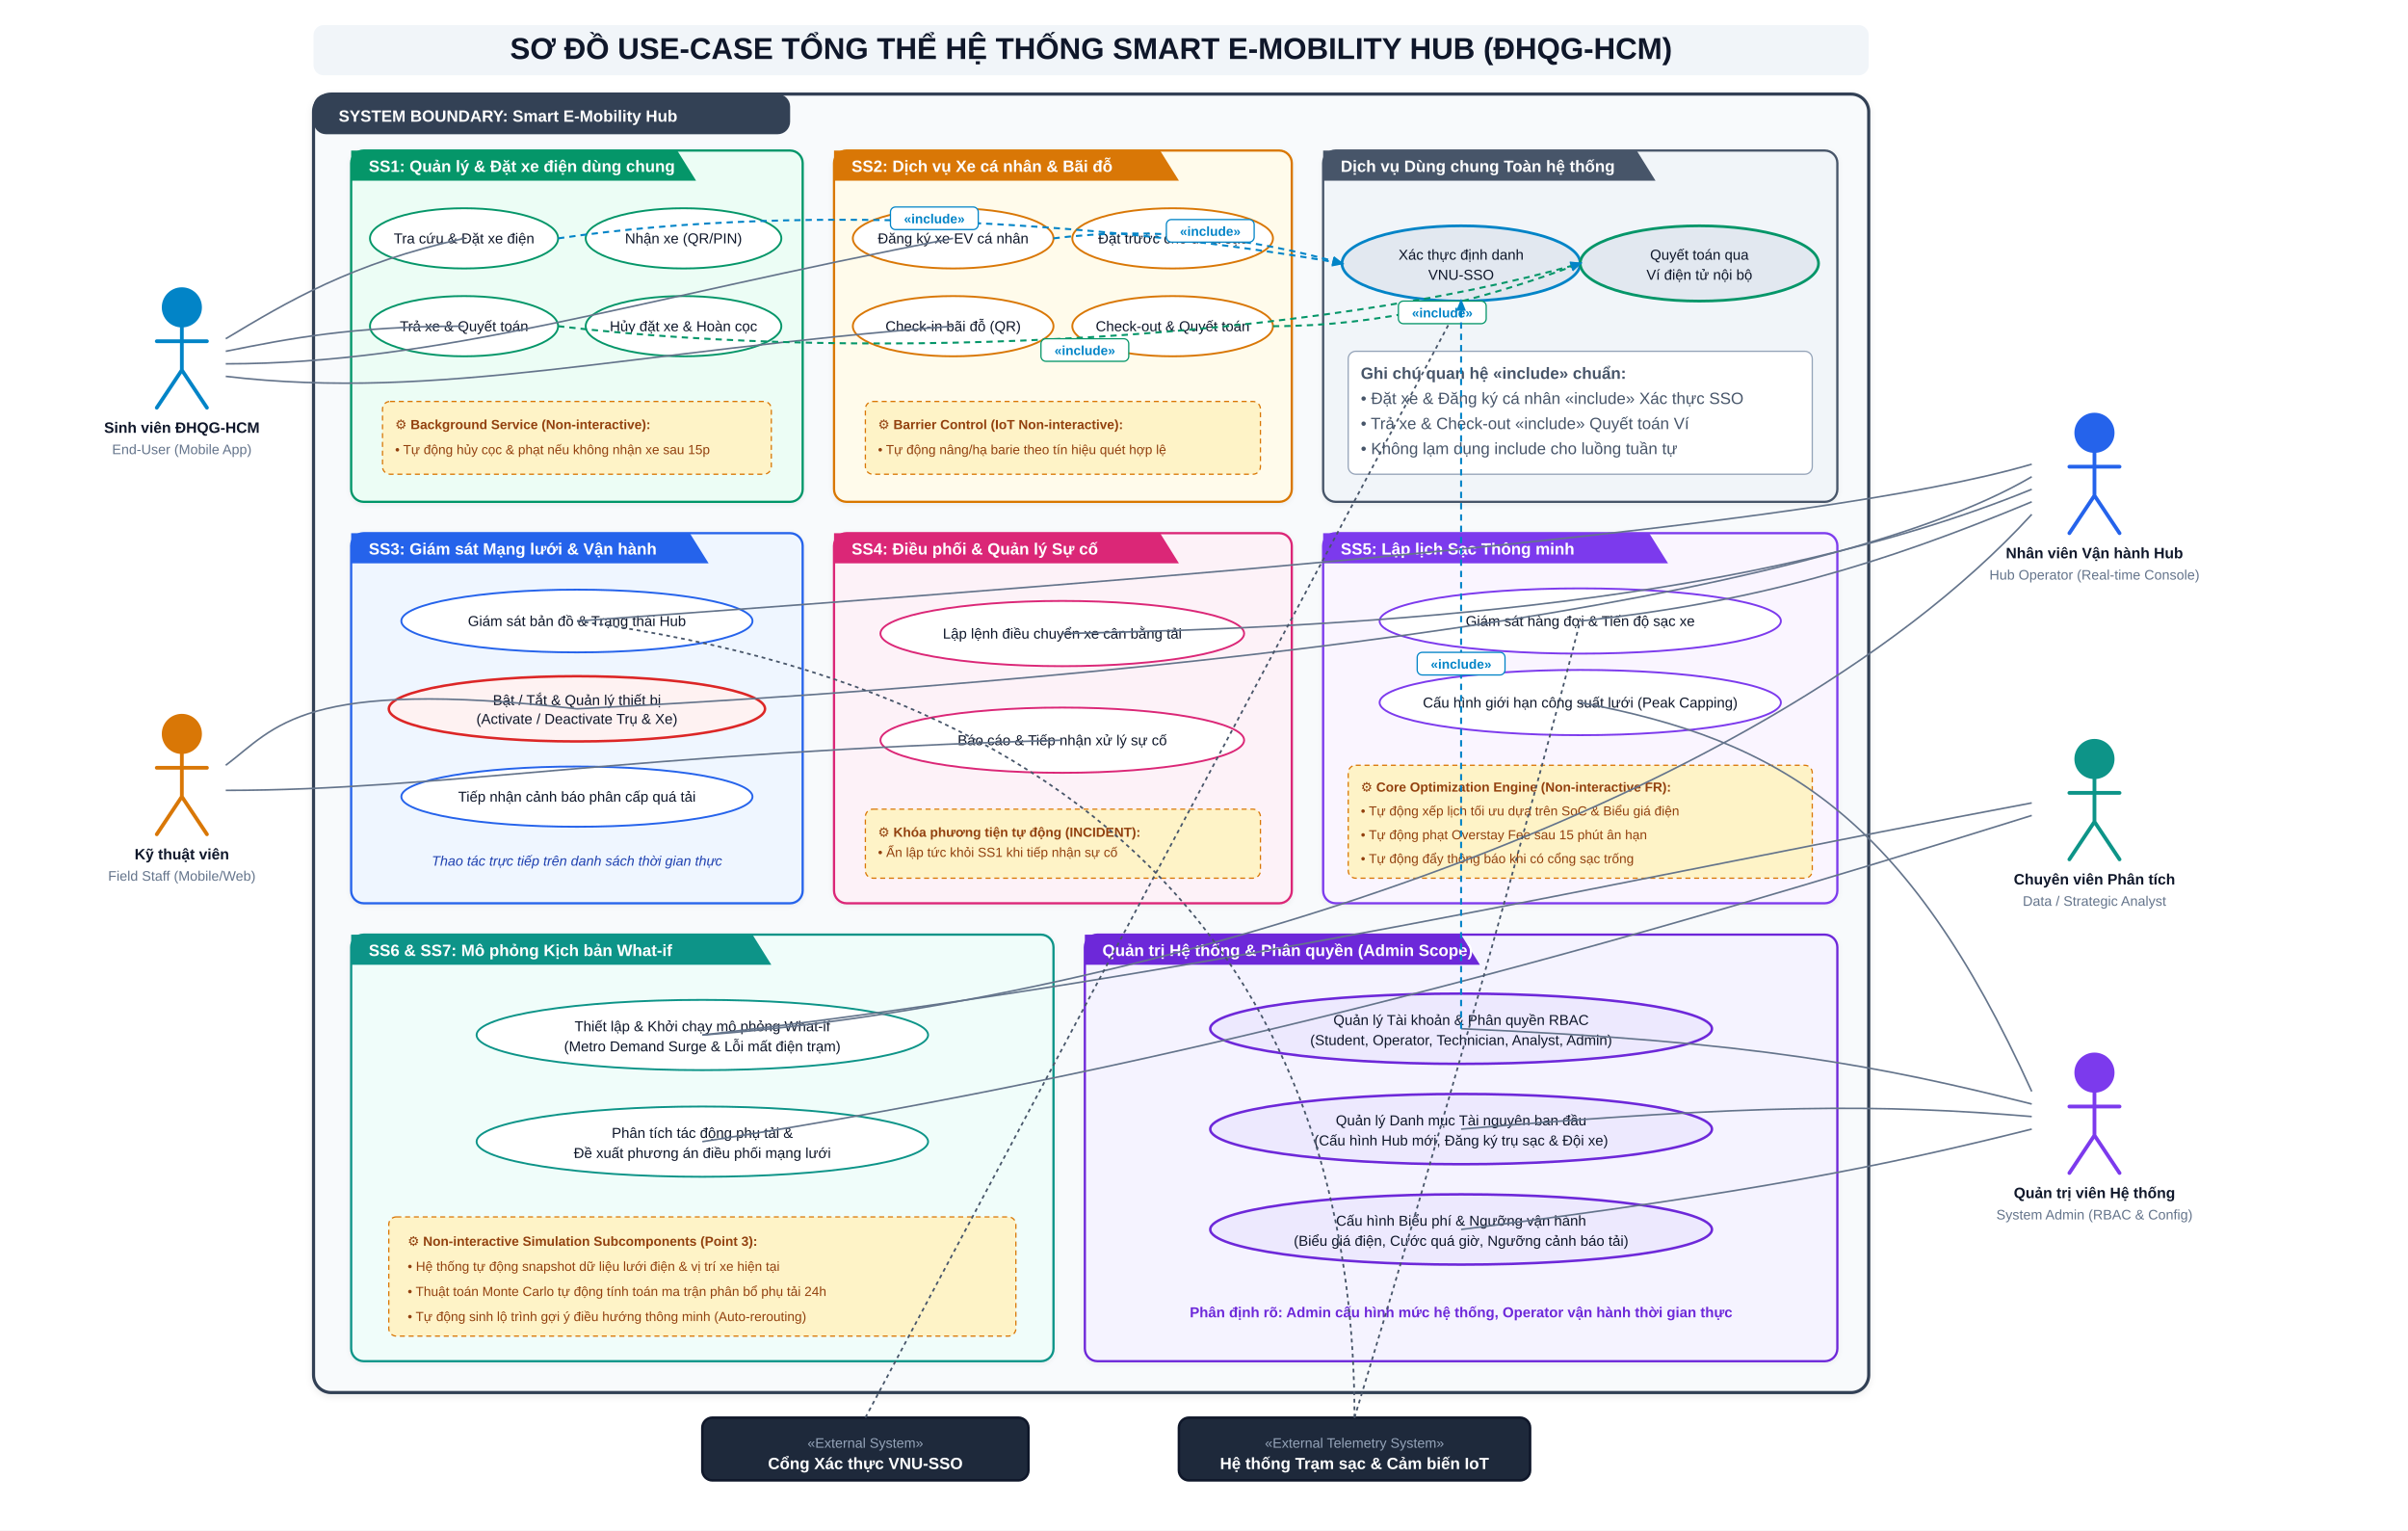
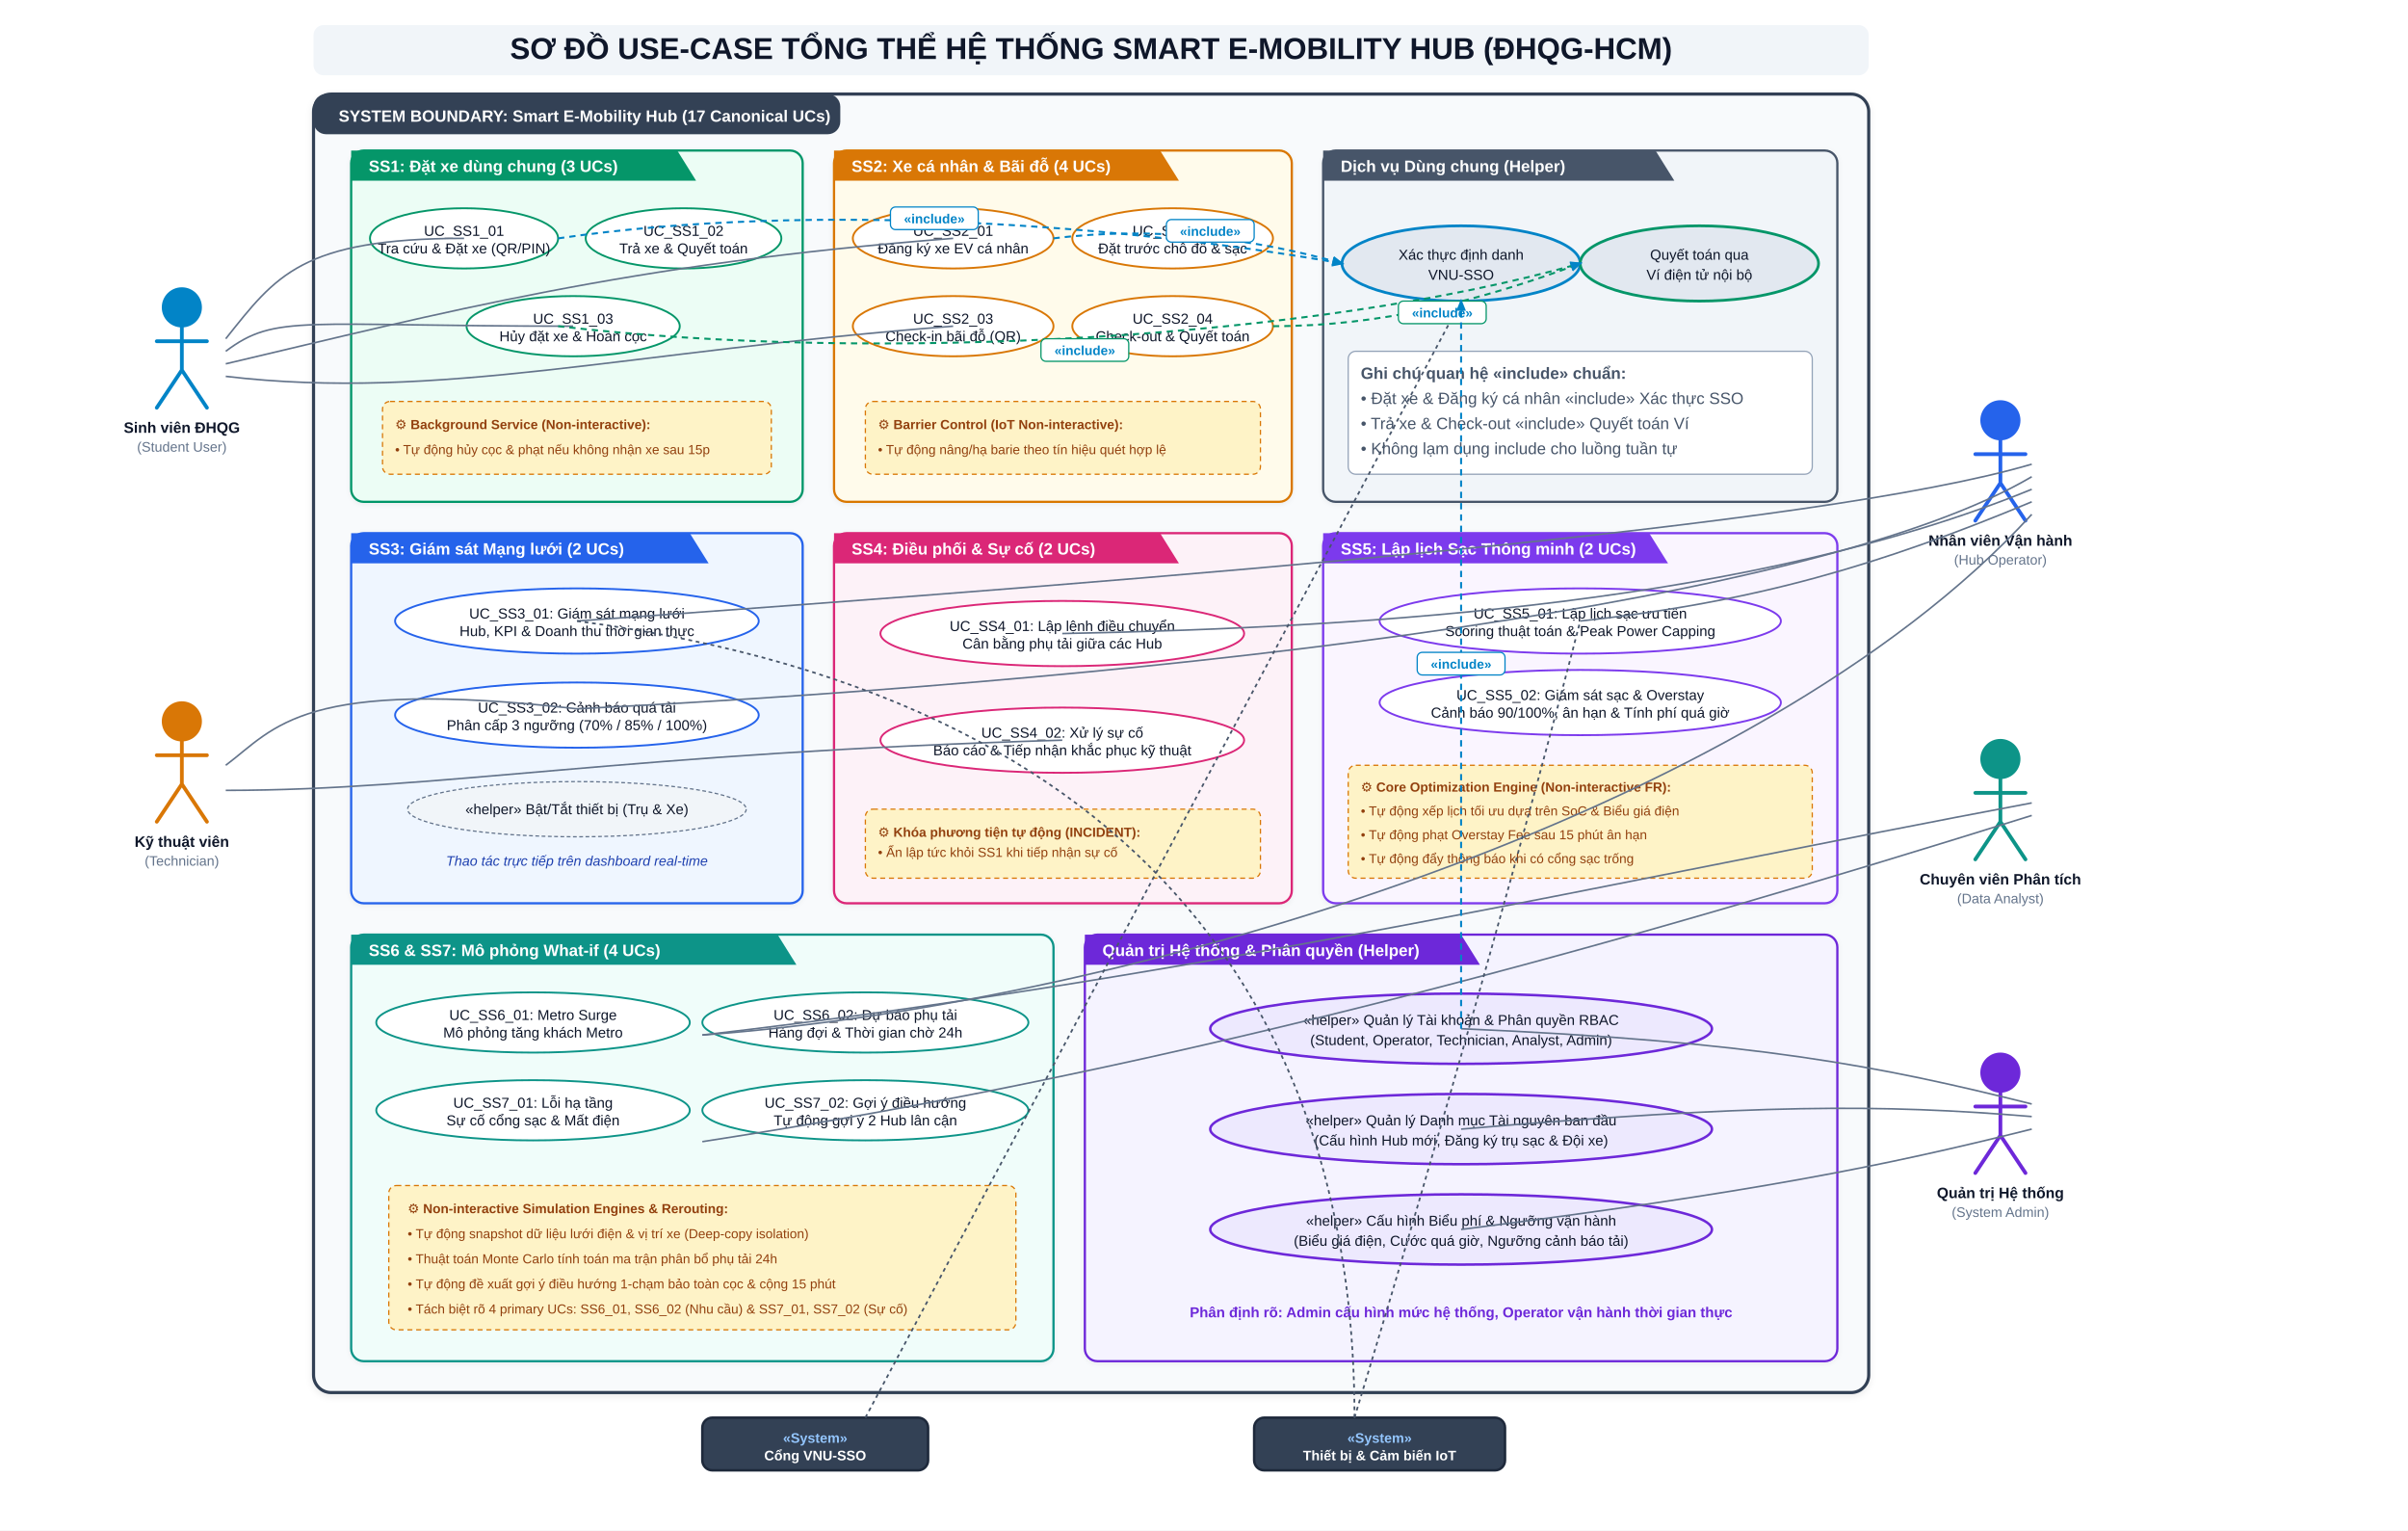
<svg xmlns="http://www.w3.org/2000/svg" viewBox="0 0 1920 1220" width="1920" height="1220">
  <defs>
    <style>
      .title { font-family: 'Segoe UI', Arial, sans-serif; font-size: 24px; font-weight: bold; fill: #0F172A; }
      .subtitle { font-family: 'Segoe UI', Arial, sans-serif; font-size: 13px; fill: #475569; }
      .pkg-title { font-family: 'Segoe UI', Arial, sans-serif; font-size: 13px; font-weight: bold; }
      .uc-text { font-family: 'Segoe UI', Arial, sans-serif; font-size: 11.5px; font-weight: 500; fill: #0F172A; text-anchor: middle; }
      .actor-name { font-family: 'Segoe UI', Arial, sans-serif; font-size: 12px; font-weight: bold; fill: #0F172A; text-anchor: middle; }
      .actor-role { font-family: 'Segoe UI', Arial, sans-serif; font-size: 11px; fill: #64748B; text-anchor: middle; }
      .note-text { font-family: 'Segoe UI', Arial, sans-serif; font-size: 10.5px; fill: #92400E; }
      .include-text { font-family: 'Segoe UI', Arial, sans-serif; font-size: 10.5px; font-weight: bold; fill: #0284C7; text-anchor: middle; }
    </style>
    <filter id="shadow" x="-5%" y="-5%" width="110%" height="110%">
      <feDropShadow dx="0" dy="2" stdDeviation="3" flood-opacity="0.08" />
    </filter>
    <filter id="card-shadow" x="-3%" y="-3%" width="106%" height="106%">
      <feDropShadow dx="0" dy="1" stdDeviation="2" flood-opacity="0.06" />
    </filter>
    <marker id="arrow" viewBox="0 0 10 10" refX="8" refY="5" markerWidth="6" markerHeight="6" orient="auto-start-reverse">
      <path d="M 0 1 L 10 5 L 0 9 z" fill="#0284C7" />
    </marker>
  </defs>
  <rect width="100%" height="100%" fill="#FFFFFF" />
  <rect x="250" y="20" width="1240" height="40" rx="8" fill="#F1F5F9" />
  <text x="870" y="47" class="title" text-anchor="middle">SƠ ĐỒ USE-CASE TỔNG THỂ HỆ THỐNG SMART E-MOBILITY HUB (ĐHQG-HCM)</text>
  <rect x="250" y="75" width="1240" height="1035" rx="14" fill="#F8FAFC" stroke="#334155" stroke-width="2.5" filter="url(#shadow)" />
-   <rect x="250" y="75" width="380" height="32" rx="10" fill="#334155" />
-   <text x="270" y="97" font-family="'Segoe UI', Arial" font-size="13" font-weight="bold" fill="#FFFFFF">SYSTEM BOUNDARY: Smart E-Mobility Hub</text>
+   <rect x="250" y="75" width="420" height="32" rx="10" fill="#334155" />
+   <text x="270" y="97" font-family="'Segoe UI', Arial" font-size="13" font-weight="bold" fill="#FFFFFF">SYSTEM BOUNDARY: Smart E-Mobility Hub (17 Canonical UCs)</text>
  <g transform="translate(280, 120)">
    <rect width="360" height="280" rx="10" fill="#ECFDF5" stroke="#059669" stroke-width="1.8" filter="url(#card-shadow)" />
    <path d="M 0 0 L 260 0 L 275 24 L 0 24 Z" fill="#059669" />
-     <text x="14" y="17" class="pkg-title" fill="#FFFFFF">SS1: Quản lý &amp; Đặt xe điện dùng chung</text>
+     <text x="14" y="17" class="pkg-title" fill="#FFFFFF">SS1: Đặt xe dùng chung (3 UCs)</text>
    <ellipse cx="90" cy="70" rx="75" ry="24" fill="#FFFFFF" stroke="#059669" stroke-width="1.5" />
-     <text x="90" y="74" class="uc-text">Tra cứu &amp; Đặt xe điện</text>
+     <text x="90" y="68" class="uc-text" font-weight="bold">UC_SS1_01</text>
+     <text x="90" y="82" class="uc-text" font-size="10">Tra cứu &amp; Đặt xe (QR/PIN)</text>
    <ellipse cx="265" cy="70" rx="78" ry="24" fill="#FFFFFF" stroke="#059669" stroke-width="1.5" />
-     <text x="265" y="74" class="uc-text">Nhận xe (QR/PIN)</text>
-     <ellipse cx="90" cy="140" rx="75" ry="24" fill="#FFFFFF" stroke="#059669" stroke-width="1.5" />
-     <text x="90" y="144" class="uc-text">Trả xe &amp; Quyết toán</text>
-     <ellipse cx="265" cy="140" rx="78" ry="24" fill="#FFFFFF" stroke="#059669" stroke-width="1.5" />
-     <text x="265" y="144" class="uc-text">Hủy đặt xe &amp; Hoàn cọc</text>
+     <text x="265" y="68" class="uc-text" font-weight="bold">UC_SS1_02</text>
+     <text x="265" y="82" class="uc-text" font-size="10">Trả xe &amp; Quyết toán</text>
+     <ellipse cx="177" cy="140" rx="85" ry="24" fill="#FFFFFF" stroke="#059669" stroke-width="1.5" />
+     <text x="177" y="138" class="uc-text" font-weight="bold">UC_SS1_03</text>
+     <text x="177" y="152" class="uc-text" font-size="10">Hủy đặt xe &amp; Hoàn cọc</text>
    <rect x="25" y="200" width="310" height="58" rx="6" fill="#FEF3C7" stroke="#D97706" stroke-dasharray="4 3" />
    <text x="35" y="222" class="note-text" font-weight="bold">⚙ Background Service (Non-interactive):</text>
    <text x="35" y="242" class="note-text">• Tự động hủy cọc &amp; phạt nếu không nhận xe sau 15p</text>
  </g>
  <g transform="translate(665, 120)">
    <rect width="365" height="280" rx="10" fill="#FFFBEB" stroke="#D97706" stroke-width="1.8" filter="url(#card-shadow)" />
    <path d="M 0 0 L 260 0 L 275 24 L 0 24 Z" fill="#D97706" />
-     <text x="14" y="17" class="pkg-title" fill="#FFFFFF">SS2: Dịch vụ Xe cá nhân &amp; Bãi đỗ</text>
+     <text x="14" y="17" class="pkg-title" fill="#FFFFFF">SS2: Xe cá nhân &amp; Bãi đỗ (4 UCs)</text>
    <ellipse cx="95" cy="70" rx="80" ry="24" fill="#FFFFFF" stroke="#D97706" stroke-width="1.5" />
-     <text x="95" y="74" class="uc-text">Đăng ký xe EV cá nhân</text>
+     <text x="95" y="68" class="uc-text" font-weight="bold">UC_SS2_01</text>
+     <text x="95" y="82" class="uc-text" font-size="10">Đăng ký xe EV cá nhân</text>
    <ellipse cx="270" cy="70" rx="80" ry="24" fill="#FFFFFF" stroke="#D97706" stroke-width="1.5" />
-     <text x="270" y="74" class="uc-text">Đặt trước chỗ đỗ &amp; sạc</text>
+     <text x="270" y="68" class="uc-text" font-weight="bold">UC_SS2_02</text>
+     <text x="270" y="82" class="uc-text" font-size="10">Đặt trước chỗ đỗ &amp; sạc</text>
    <ellipse cx="95" cy="140" rx="80" ry="24" fill="#FFFFFF" stroke="#D97706" stroke-width="1.5" />
-     <text x="95" y="144" class="uc-text">Check-in bãi đỗ (QR)</text>
+     <text x="95" y="138" class="uc-text" font-weight="bold">UC_SS2_03</text>
+     <text x="95" y="152" class="uc-text" font-size="10">Check-in bãi đỗ (QR)</text>
    <ellipse cx="270" cy="140" rx="80" ry="24" fill="#FFFFFF" stroke="#D97706" stroke-width="1.5" />
-     <text x="270" y="144" class="uc-text">Check-out &amp; Quyết toán</text>
+     <text x="270" y="138" class="uc-text" font-weight="bold">UC_SS2_04</text>
+     <text x="270" y="152" class="uc-text" font-size="10">Check-out &amp; Quyết toán</text>
    <rect x="25" y="200" width="315" height="58" rx="6" fill="#FEF3C7" stroke="#D97706" stroke-dasharray="4 3" />
    <text x="35" y="222" class="note-text" font-weight="bold">⚙ Barrier Control (IoT Non-interactive):</text>
    <text x="35" y="242" class="note-text">• Tự động nâng/hạ barie theo tín hiệu quét hợp lệ</text>
  </g>
  <g transform="translate(1055, 120)">
    <rect width="410" height="280" rx="10" fill="#F1F5F9" stroke="#475569" stroke-width="1.8" filter="url(#card-shadow)" />
-     <path d="M 0 0 L 250 0 L 265 24 L 0 24 Z" fill="#475569" />
-     <text x="14" y="17" class="pkg-title" fill="#FFFFFF">Dịch vụ Dùng chung Toàn hệ thống</text>
+     <path d="M 0 0 L 265 0 L 280 24 L 0 24 Z" fill="#475569" />
+     <text x="14" y="17" class="pkg-title" fill="#FFFFFF">Dịch vụ Dùng chung (Helper)</text>
    <ellipse cx="110" cy="90" rx="95" ry="30" fill="#E2E8F0" stroke="#0284C7" stroke-width="2.2" />
    <text x="110" y="87" class="uc-text" font-weight="bold" fill="#0369A1">Xác thực định danh</text>
    <text x="110" y="103" class="uc-text" font-weight="bold" fill="#0369A1">VNU-SSO</text>
    <ellipse cx="300" cy="90" rx="95" ry="30" fill="#E2E8F0" stroke="#059669" stroke-width="2.2" />
    <text x="300" y="87" class="uc-text" font-weight="bold" fill="#065F46">Quyết toán qua</text>
    <text x="300" y="103" class="uc-text" font-weight="bold" fill="#065F46">Ví điện tử nội bộ</text>
    <rect x="20" y="160" width="370" height="98" rx="6" fill="#FFFFFF" stroke="#94A3B8" />
    <text x="30" y="182" class="subtitle" font-weight="bold">Ghi chú quan hệ «include» chuẩn:</text>
    <text x="30" y="202" class="subtitle">• Đặt xe &amp; Đăng ký cá nhân «include» Xác thực SSO</text>
    <text x="30" y="222" class="subtitle">• Trả xe &amp; Check-out «include» Quyết toán Ví</text>
    <text x="30" y="242" class="subtitle">• Không lạm dụng include cho luồng tuần tự</text>
  </g>
  <g transform="translate(280, 425)">
    <rect width="360" height="295" rx="10" fill="#EFF6FF" stroke="#2563EB" stroke-width="1.8" filter="url(#card-shadow)" />
    <path d="M 0 0 L 270 0 L 285 24 L 0 24 Z" fill="#2563EB" />
-     <text x="14" y="17" class="pkg-title" fill="#FFFFFF">SS3: Giám sát Mạng lưới &amp; Vận hành</text>
-     <ellipse cx="180" cy="70" rx="140" ry="25" fill="#FFFFFF" stroke="#2563EB" stroke-width="1.5" />
-     <text x="180" y="74" class="uc-text">Giám sát bản đồ &amp; Trạng thái Hub</text>
-     <ellipse cx="180" cy="140" rx="150" ry="26" fill="#FEF2F2" stroke="#DC2626" stroke-width="2" />
-     <text x="180" y="137" class="uc-text" font-weight="bold" fill="#991B1B">Bật / Tắt &amp; Quản lý thiết bị</text>
-     <text x="180" y="152" class="uc-text" fill="#991B1B">(Activate / Deactivate Trụ &amp; Xe)</text>
-     <ellipse cx="180" cy="210" rx="140" ry="24" fill="#FFFFFF" stroke="#2563EB" stroke-width="1.5" />
-     <text x="180" y="214" class="uc-text">Tiếp nhận cảnh báo phân cấp quá tải</text>
-     <text x="180" y="265" font-family="'Segoe UI', Arial" font-size="11" fill="#1E40AF" text-anchor="middle" font-style="italic">Thao tác trực tiếp trên danh sách thời gian thực</text>
+     <text x="14" y="17" class="pkg-title" fill="#FFFFFF">SS3: Giám sát Mạng lưới (2 UCs)</text>
+     <ellipse cx="180" cy="70" rx="145" ry="26" fill="#FFFFFF" stroke="#2563EB" stroke-width="1.5" />
+     <text x="180" y="68" class="uc-text" font-weight="bold">UC_SS3_01: Giám sát mạng lưới</text>
+     <text x="180" y="82" class="uc-text" font-size="10">Hub, KPI &amp; Doanh thu thời gian thực</text>
+     <ellipse cx="180" cy="145" rx="145" ry="26" fill="#FFFFFF" stroke="#2563EB" stroke-width="1.5" />
+     <text x="180" y="143" class="uc-text" font-weight="bold">UC_SS3_02: Cảnh báo quá tải</text>
+     <text x="180" y="157" class="uc-text" font-size="10">Phân cấp 3 ngưỡng (70% / 85% / 100%)</text>
+     <ellipse cx="180" cy="220" rx="135" ry="22" fill="#F1F5F9" stroke="#64748B" stroke-dasharray="3 2" />
+     <text x="180" y="224" class="uc-text" font-size="10.5" fill="#475569">«helper» Bật/Tắt thiết bị (Trụ &amp; Xe)</text>
+     <text x="180" y="265" font-family="'Segoe UI', Arial" font-size="11" fill="#1E40AF" text-anchor="middle" font-style="italic">Thao tác trực tiếp trên dashboard real-time</text>
  </g>
  <g transform="translate(665, 425)">
    <rect width="365" height="295" rx="10" fill="#FDF2F8" stroke="#DB2777" stroke-width="1.8" filter="url(#card-shadow)" />
    <path d="M 0 0 L 260 0 L 275 24 L 0 24 Z" fill="#DB2777" />
-     <text x="14" y="17" class="pkg-title" fill="#FFFFFF">SS4: Điều phối &amp; Quản lý Sự cố</text>
+     <text x="14" y="17" class="pkg-title" fill="#FFFFFF">SS4: Điều phối &amp; Sự cố (2 UCs)</text>
    <ellipse cx="182" cy="80" rx="145" ry="26" fill="#FFFFFF" stroke="#DB2777" stroke-width="1.5" />
-     <text x="182" y="84" class="uc-text">Lập lệnh điều chuyển xe cân bằng tải</text>
+     <text x="182" y="78" class="uc-text" font-weight="bold">UC_SS4_01: Lập lệnh điều chuyển</text>
+     <text x="182" y="92" class="uc-text" font-size="10">Cân bằng phụ tải giữa các Hub</text>
    <ellipse cx="182" cy="165" rx="145" ry="26" fill="#FFFFFF" stroke="#DB2777" stroke-width="1.5" />
-     <text x="182" y="169" class="uc-text">Báo cáo &amp; Tiếp nhận xử lý sự cố</text>
+     <text x="182" y="163" class="uc-text" font-weight="bold">UC_SS4_02: Xử lý sự cố</text>
+     <text x="182" y="177" class="uc-text" font-size="10">Báo cáo &amp; Tiếp nhận khắc phục kỹ thuật</text>
    <rect x="25" y="220" width="315" height="55" rx="6" fill="#FEF3C7" stroke="#D97706" stroke-dasharray="4 3" />
    <text x="35" y="242" class="note-text" font-weight="bold">⚙ Khóa phương tiện tự động (INCIDENT):</text>
    <text x="35" y="258" class="note-text">• Ẩn lập tức khỏi SS1 khi tiếp nhận sự cố</text>
  </g>
  <g transform="translate(1055, 425)">
    <rect width="410" height="295" rx="10" fill="#FAF5FF" stroke="#7C3AED" stroke-width="1.8" filter="url(#card-shadow)" />
    <path d="M 0 0 L 260 0 L 275 24 L 0 24 Z" fill="#7C3AED" />
-     <text x="14" y="17" class="pkg-title" fill="#FFFFFF">SS5: Lập lịch Sạc Thông minh</text>
+     <text x="14" y="17" class="pkg-title" fill="#FFFFFF">SS5: Lập lịch Sạc Thông minh (2 UCs)</text>
    <ellipse cx="205" cy="70" rx="160" ry="26" fill="#FFFFFF" stroke="#7C3AED" stroke-width="1.5" />
-     <text x="205" y="74" class="uc-text">Giám sát hàng đợi &amp; Tiến độ sạc xe</text>
+     <text x="205" y="68" class="uc-text" font-weight="bold">UC_SS5_01: Lập lịch sạc ưu tiên</text>
+     <text x="205" y="82" class="uc-text" font-size="10">Scoring thuật toán &amp; Peak Power Capping</text>
    <ellipse cx="205" cy="135" rx="160" ry="26" fill="#FFFFFF" stroke="#7C3AED" stroke-width="1.5" />
-     <text x="205" y="139" class="uc-text">Cấu hình giới hạn công suất lưới (Peak Capping)</text>
+     <text x="205" y="133" class="uc-text" font-weight="bold">UC_SS5_02: Giám sát sạc &amp; Overstay</text>
+     <text x="205" y="147" class="uc-text" font-size="10">Cảnh báo 90/100%, ân hạn &amp; Tính phí quá giờ</text>
    <rect x="20" y="185" width="370" height="90" rx="6" fill="#FEF3C7" stroke="#D97706" stroke-dasharray="4 3" />
    <text x="30" y="206" class="note-text" font-weight="bold">⚙ Core Optimization Engine (Non-interactive FR):</text>
    <text x="30" y="225" class="note-text">• Tự động xếp lịch tối ưu dựa trên SoC &amp; Biểu giá điện</text>
    <text x="30" y="244" class="note-text">• Tự động phạt Overstay Fee sau 15 phút ân hạn</text>
    <text x="30" y="263" class="note-text">• Tự động đẩy thông báo khi có cổng sạc trống</text>
  </g>
  <g transform="translate(280, 745)">
    <rect width="560" height="340" rx="10" fill="#F0FDFA" stroke="#0D9488" stroke-width="1.8" filter="url(#card-shadow)" />
-     <path d="M 0 0 L 320 0 L 335 24 L 0 24 Z" fill="#0D9488" />
-     <text x="14" y="17" class="pkg-title" fill="#FFFFFF">SS6 &amp; SS7: Mô phỏng Kịch bản What-if</text>
-     <ellipse cx="280" cy="80" rx="180" ry="28" fill="#FFFFFF" stroke="#0D9488" stroke-width="1.5" />
-     <text x="280" y="77" class="uc-text" font-weight="bold">Thiết lập &amp; Khởi chạy mô phỏng What-if</text>
-     <text x="280" y="93" class="uc-text" fill="#0F766E">(Metro Demand Surge &amp; Lỗi mất điện trạm)</text>
-     <ellipse cx="280" cy="165" rx="180" ry="28" fill="#FFFFFF" stroke="#0D9488" stroke-width="1.5" />
-     <text x="280" y="162" class="uc-text" font-weight="bold">Phân tích tác động phụ tải &amp;</text>
-     <text x="280" y="178" class="uc-text" fill="#0F766E">Đề xuất phương án điều phối mạng lưới</text>
-     <rect x="30" y="225" width="500" height="95" rx="6" fill="#FEF3C7" stroke="#D97706" stroke-dasharray="4 3" />
-     <text x="45" y="248" class="note-text" font-weight="bold">⚙ Non-interactive Simulation Subcomponents (Point 3):</text>
-     <text x="45" y="268" class="note-text">• Hệ thống tự động snapshot dữ liệu lưới điện &amp; vị trí xe hiện tại</text>
-     <text x="45" y="288" class="note-text">• Thuật toán Monte Carlo tự động tính toán ma trận phân bổ phụ tải 24h</text>
-     <text x="45" y="308" class="note-text">• Tự động sinh lộ trình gợi ý điều hướng thông minh (Auto-rerouting)</text>
+     <path d="M 0 0 L 340 0 L 355 24 L 0 24 Z" fill="#0D9488" />
+     <text x="14" y="17" class="pkg-title" fill="#FFFFFF">SS6 &amp; SS7: Mô phỏng What-if (4 UCs)</text>
+     <ellipse cx="145" cy="70" rx="125" ry="24" fill="#FFFFFF" stroke="#0D9488" stroke-width="1.5" />
+     <text x="145" y="68" class="uc-text" font-weight="bold">UC_SS6_01: Metro Surge</text>
+     <text x="145" y="82" class="uc-text" font-size="9.5">Mô phỏng tăng khách Metro</text>
+     <ellipse cx="410" cy="70" rx="130" ry="24" fill="#FFFFFF" stroke="#0D9488" stroke-width="1.5" />
+     <text x="410" y="68" class="uc-text" font-weight="bold">UC_SS6_02: Dự báo phụ tải</text>
+     <text x="410" y="82" class="uc-text" font-size="9.5">Hàng đợi &amp; Thời gian chờ 24h</text>
+     <ellipse cx="145" cy="140" rx="125" ry="24" fill="#FFFFFF" stroke="#0D9488" stroke-width="1.5" />
+     <text x="145" y="138" class="uc-text" font-weight="bold">UC_SS7_01: Lỗi hạ tầng</text>
+     <text x="145" y="152" class="uc-text" font-size="9.5">Sự cố cổng sạc &amp; Mất điện</text>
+     <ellipse cx="410" cy="140" rx="130" ry="24" fill="#FFFFFF" stroke="#0D9488" stroke-width="1.5" />
+     <text x="410" y="138" class="uc-text" font-weight="bold">UC_SS7_02: Gợi ý điều hướng</text>
+     <text x="410" y="152" class="uc-text" font-size="9.5">Tự động gợi ý 2 Hub lân cận</text>
+     <rect x="30" y="200" width="500" height="115" rx="6" fill="#FEF3C7" stroke="#D97706" stroke-dasharray="4 3" />
+     <text x="45" y="222" class="note-text" font-weight="bold">⚙ Non-interactive Simulation Engines &amp; Rerouting:</text>
+     <text x="45" y="242" class="note-text">• Tự động snapshot dữ liệu lưới điện &amp; vị trí xe (Deep-copy isolation)</text>
+     <text x="45" y="262" class="note-text">• Thuật toán Monte Carlo tính toán ma trận phân bổ phụ tải 24h</text>
+     <text x="45" y="282" class="note-text">• Tự động đề xuất gợi ý điều hướng 1-chạm bảo toàn cọc &amp; cộng 15 phút</text>
+     <text x="45" y="302" class="note-text">• Tách biệt rõ 4 primary UCs: SS6_01, SS6_02 (Nhu cầu) &amp; SS7_01, SS7_02 (Sự cố)</text>
  </g>
  <g transform="translate(865, 745)">
    <rect width="600" height="340" rx="10" fill="#F5F3FF" stroke="#6D28D9" stroke-width="1.8" filter="url(#card-shadow)" />
    <path d="M 0 0 L 300 0 L 315 24 L 0 24 Z" fill="#6D28D9" />
-     <text x="14" y="17" class="pkg-title" fill="#FFFFFF">Quản trị Hệ thống &amp; Phân quyền (Admin Scope)</text>
+     <text x="14" y="17" class="pkg-title" fill="#FFFFFF">Quản trị Hệ thống &amp; Phân quyền (Helper)</text>
    <ellipse cx="300" cy="75" rx="200" ry="28" fill="#EDE9FE" stroke="#6D28D9" stroke-width="2" />
-     <text x="300" y="72" class="uc-text" font-weight="bold" fill="#5B21B6">Quản lý Tài khoản &amp; Phân quyền RBAC</text>
+     <text x="300" y="72" class="uc-text" font-weight="bold" fill="#5B21B6">«helper» Quản lý Tài khoản &amp; Phân quyền RBAC</text>
    <text x="300" y="88" class="uc-text" fill="#5B21B6">(Student, Operator, Technician, Analyst, Admin)</text>
    <ellipse cx="300" cy="155" rx="200" ry="28" fill="#EDE9FE" stroke="#6D28D9" stroke-width="2" />
-     <text x="300" y="152" class="uc-text" font-weight="bold" fill="#5B21B6">Quản lý Danh mục Tài nguyên ban đầu</text>
+     <text x="300" y="152" class="uc-text" font-weight="bold" fill="#5B21B6">«helper» Quản lý Danh mục Tài nguyên ban đầu</text>
    <text x="300" y="168" class="uc-text" fill="#5B21B6">(Cấu hình Hub mới, Đăng ký trụ sạc &amp; Đội xe)</text>
    <ellipse cx="300" cy="235" rx="200" ry="28" fill="#EDE9FE" stroke="#6D28D9" stroke-width="2" />
-     <text x="300" y="232" class="uc-text" font-weight="bold" fill="#5B21B6">Cấu hình Biểu phí &amp; Ngưỡng vận hành</text>
+     <text x="300" y="232" class="uc-text" font-weight="bold" fill="#5B21B6">«helper» Cấu hình Biểu phí &amp; Ngưỡng vận hành</text>
    <text x="300" y="248" class="uc-text" fill="#5B21B6">(Biểu giá điện, Cước quá giờ, Ngưỡng cảnh báo tải)</text>
    <text x="300" y="305" font-family="'Segoe UI', Arial" font-size="11.5" fill="#6D28D9" text-anchor="middle" font-weight="bold">Phân định rõ: Admin cấu hình mức hệ thống, Operator vận hành thời gian thực</text>
  </g>
  <g transform="translate(100, 220)">
    <circle cx="45" cy="25" r="16" fill="#0284C7" />
    <path d="M 45 41 L 45 75 M 25 52 L 65 52 M 45 75 L 25 105 M 45 75 L 65 105" stroke="#0284C7" stroke-width="3" stroke-linecap="round" />
-     <text x="45" y="125" class="actor-name">Sinh viên ĐHQG-HCM</text>
-     <text x="45" y="142" class="actor-role">End-User (Mobile App)</text>
-   </g>
-   <g transform="translate(100, 560)">
+     <text x="45" y="125" class="actor-name">Sinh viên ĐHQG</text>
+     <text x="45" y="140" class="actor-role">(Student User)</text>
+   </g>
+   <g transform="translate(100, 550)">
    <circle cx="45" cy="25" r="16" fill="#D97706" />
    <path d="M 45 41 L 45 75 M 25 52 L 65 52 M 45 75 L 25 105 M 45 75 L 65 105" stroke="#D97706" stroke-width="3" stroke-linecap="round" />
    <text x="45" y="125" class="actor-name">Kỹ thuật viên</text>
-     <text x="45" y="142" class="actor-role">Field Staff (Mobile/Web)</text>
-   </g>
-   <g transform="translate(1620, 320)">
-     <circle cx="50" cy="25" r="16" fill="#2563EB" />
-     <path d="M 50 41 L 50 75 M 30 52 L 70 52 M 50 75 L 30 105 M 50 75 L 70 105" stroke="#2563EB" stroke-width="3" stroke-linecap="round" />
-     <text x="50" y="125" class="actor-name">Nhân viên Vận hành Hub</text>
-     <text x="50" y="142" class="actor-role">Hub Operator (Real-time Console)</text>
-   </g>
-   <g transform="translate(1620, 580)">
-     <circle cx="50" cy="25" r="16" fill="#0D9488" />
-     <path d="M 50 41 L 50 75 M 30 52 L 70 52 M 50 75 L 30 105 M 50 75 L 70 105" stroke="#0D9488" stroke-width="3" stroke-linecap="round" />
-     <text x="50" y="125" class="actor-name">Chuyên viên Phân tích</text>
-     <text x="50" y="142" class="actor-role">Data / Strategic Analyst</text>
-   </g>
-   <g transform="translate(1620, 830)">
-     <circle cx="50" cy="25" r="16" fill="#7C3AED" />
-     <path d="M 50 41 L 50 75 M 30 52 L 70 52 M 50 75 L 30 105 M 50 75 L 70 105" stroke="#7C3AED" stroke-width="3" stroke-linecap="round" />
-     <text x="50" y="125" class="actor-name">Quản trị viên Hệ thống</text>
-     <text x="50" y="142" class="actor-role">System Admin (RBAC &amp; Config)</text>
+     <text x="45" y="140" class="actor-role">(Technician)</text>
+   </g>
+   <g transform="translate(1550, 310)">
+     <circle cx="45" cy="25" r="16" fill="#2563EB" />
+     <path d="M 45 41 L 45 75 M 25 52 L 65 52 M 45 75 L 25 105 M 45 75 L 65 105" stroke="#2563EB" stroke-width="3" stroke-linecap="round" />
+     <text x="45" y="125" class="actor-name">Nhân viên Vận hành</text>
+     <text x="45" y="140" class="actor-role">(Hub Operator)</text>
+   </g>
+   <g transform="translate(1550, 580)">
+     <circle cx="45" cy="25" r="16" fill="#0D9488" />
+     <path d="M 45 41 L 45 75 M 25 52 L 65 52 M 45 75 L 25 105 M 45 75 L 65 105" stroke="#0D9488" stroke-width="3" stroke-linecap="round" />
+     <text x="45" y="125" class="actor-name">Chuyên viên Phân tích</text>
+     <text x="45" y="140" class="actor-role">(Data Analyst)</text>
+   </g>
+   <g transform="translate(1550, 830)">
+     <circle cx="45" cy="25" r="16" fill="#6D28D9" />
+     <path d="M 45 41 L 45 75 M 25 52 L 65 52 M 45 75 L 25 105 M 45 75 L 65 105" stroke="#6D28D9" stroke-width="3" stroke-linecap="round" />
+     <text x="45" y="125" class="actor-name">Quản trị Hệ thống</text>
+     <text x="45" y="140" class="actor-role">(System Admin)</text>
  </g>
  <g transform="translate(560, 1130)">
-     <rect width="260" height="50" rx="8" fill="#1E293B" stroke="#0F172A" stroke-width="2" />
-     <text x="130" y="24" font-family="'Segoe UI', Arial" font-size="11" fill="#94A3B8" text-anchor="middle">«External System»</text>
-     <text x="130" y="41" font-family="'Segoe UI', Arial" font-size="13" font-weight="bold" fill="#FFFFFF" text-anchor="middle">Cổng Xác thực VNU-SSO</text>
-   </g>
-   <g transform="translate(940, 1130)">
-     <rect width="280" height="50" rx="8" fill="#1E293B" stroke="#0F172A" stroke-width="2" />
-     <text x="140" y="24" font-family="'Segoe UI', Arial" font-size="11" fill="#94A3B8" text-anchor="middle">«External Telemetry System»</text>
-     <text x="140" y="41" font-family="'Segoe UI', Arial" font-size="13" font-weight="bold" fill="#FFFFFF" text-anchor="middle">Hệ thống Trạm sạc &amp; Cảm biến IoT</text>
-   </g>
-   <path d="M 180 270 C 230 240, 280 210, 370 190" fill="none" stroke="#64748B" stroke-width="1.3" />
-   <path d="M 180 280 C 230 270, 280 260, 370 260" fill="none" stroke="#64748B" stroke-width="1.3" />
-   <path d="M 180 290 C 350 290, 500 240, 760 190" fill="none" stroke="#64748B" stroke-width="1.3" />
+     <rect width="180" height="42" rx="8" fill="#334155" stroke="#1E293B" stroke-width="2" />
+     <text x="90" y="20" font-family="'Segoe UI', Arial" font-size="11" font-weight="bold" fill="#93C5FD" text-anchor="middle">«System»</text>
+     <text x="90" y="34" font-family="'Segoe UI', Arial" font-size="11" font-weight="bold" fill="#FFFFFF" text-anchor="middle">Cổng VNU-SSO</text>
+   </g>
+   <g transform="translate(1000, 1130)">
+     <rect width="200" height="42" rx="8" fill="#334155" stroke="#1E293B" stroke-width="2" />
+     <text x="100" y="20" font-family="'Segoe UI', Arial" font-size="11" font-weight="bold" fill="#93C5FD" text-anchor="middle">«System»</text>
+     <text x="100" y="34" font-family="'Segoe UI', Arial" font-size="11" font-weight="bold" fill="#FFFFFF" text-anchor="middle">Thiết bị &amp; Cảm biến IoT</text>
+   </g>
+   <path d="M 180 270 C 220 220, 240 190, 370 190" fill="none" stroke="#64748B" stroke-width="1.3" />
+   <path d="M 180 280 C 220 250, 240 260, 457 260" fill="none" stroke="#64748B" stroke-width="1.3" />
+   <path d="M 180 290 C 350 250, 500 210, 760 190" fill="none" stroke="#64748B" stroke-width="1.3" />
  <path d="M 180 300 C 350 320, 500 280, 760 260" fill="none" stroke="#64748B" stroke-width="1.3" />
  <path d="M 180 610 C 220 580, 240 540, 460 565" fill="none" stroke="#64748B" stroke-width="1.3" />
  <path d="M 180 630 C 350 630, 500 600, 847 590" fill="none" stroke="#64748B" stroke-width="1.3" />
  <path d="M 1620 370 C 1450 420, 950 460, 460 495" fill="none" stroke="#64748B" stroke-width="1.3" />
  <path d="M 1620 380 C 1450 480, 950 540, 460 565" fill="none" stroke="#64748B" stroke-width="1.3" />
  <path d="M 1620 390 C 1400 480, 1100 500, 847 505" fill="none" stroke="#64748B" stroke-width="1.3" />
  <path d="M 1620 400 C 1500 450, 1400 480, 1260 495" fill="none" stroke="#64748B" stroke-width="1.3" />
  <path d="M 1620 410 C 1400 650, 900 800, 560 825" fill="none" stroke="#64748B" stroke-width="1.3" />
  <path d="M 1620 640 C 1300 700, 950 780, 560 825" fill="none" stroke="#64748B" stroke-width="1.3" />
  <path d="M 1620 650 C 1300 750, 950 850, 560 910" fill="none" stroke="#64748B" stroke-width="1.3" />
  <path d="M 1620 880 C 1500 850, 1400 830, 1165 820" fill="none" stroke="#64748B" stroke-width="1.3" />
  <path d="M 1620 890 C 1500 880, 1400 880, 1165 900" fill="none" stroke="#64748B" stroke-width="1.3" />
  <path d="M 1620 900 C 1500 930, 1400 950, 1165 980" fill="none" stroke="#64748B" stroke-width="1.3" />
-   <path d="M 1620 870 C 1520 650, 1420 590, 1260 560" fill="none" stroke="#64748B" stroke-width="1.3" />
  <path d="M 690 1130 L 1165 240" fill="none" stroke="#475569" stroke-width="1.4" stroke-dasharray="3 3" />
  <path d="M 1080 1130 C 1080 850, 950 560, 460 495" fill="none" stroke="#475569" stroke-width="1.4" stroke-dasharray="3 3" />
  <path d="M 1080 1130 C 1150 900, 1220 650, 1260 495" fill="none" stroke="#475569" stroke-width="1.4" stroke-dasharray="3 3" />
  <path d="M 445 190 C 650 160, 900 180, 1070 210" fill="none" stroke="#0284C7" stroke-width="1.6" stroke-dasharray="5 4" marker-end="url(#arrow)" />
  <rect x="710" y="165" width="70" height="18" rx="4" fill="#FFFFFF" stroke="#0284C7" stroke-width="1" />
  <text x="745" y="178" class="include-text">«include»</text>
  <path d="M 840 190 C 920 180, 1000 190, 1070 210" fill="none" stroke="#0284C7" stroke-width="1.6" stroke-dasharray="5 4" marker-end="url(#arrow)" />
  <rect x="930" y="175" width="70" height="18" rx="4" fill="#FFFFFF" stroke="#0284C7" stroke-width="1" />
  <text x="965" y="188" class="include-text">«include»</text>
  <path d="M 445 260 C 700 290, 1050 270, 1260 210" fill="none" stroke="#059669" stroke-width="1.6" stroke-dasharray="5 4" marker-end="url(#arrow)" />
  <rect x="830" y="270" width="70" height="18" rx="4" fill="#FFFFFF" stroke="#059669" stroke-width="1" />
  <text x="865" y="283" class="include-text" fill="#059669">«include»</text>
  <path d="M 1015 260 C 1100 260, 1180 240, 1260 210" fill="none" stroke="#059669" stroke-width="1.6" stroke-dasharray="5 4" marker-end="url(#arrow)" />
  <rect x="1115" y="240" width="70" height="18" rx="4" fill="#FFFFFF" stroke="#059669" stroke-width="1" />
  <text x="1150" y="253" class="include-text" fill="#059669">«include»</text>
  <path d="M 1165 820 C 1165 600, 1165 400, 1165 240" fill="none" stroke="#0284C7" stroke-width="1.6" stroke-dasharray="5 4" marker-end="url(#arrow)" />
  <rect x="1130" y="520" width="70" height="18" rx="4" fill="#FFFFFF" stroke="#0284C7" stroke-width="1" />
  <text x="1165" y="533" class="include-text">«include»</text>
</svg>
